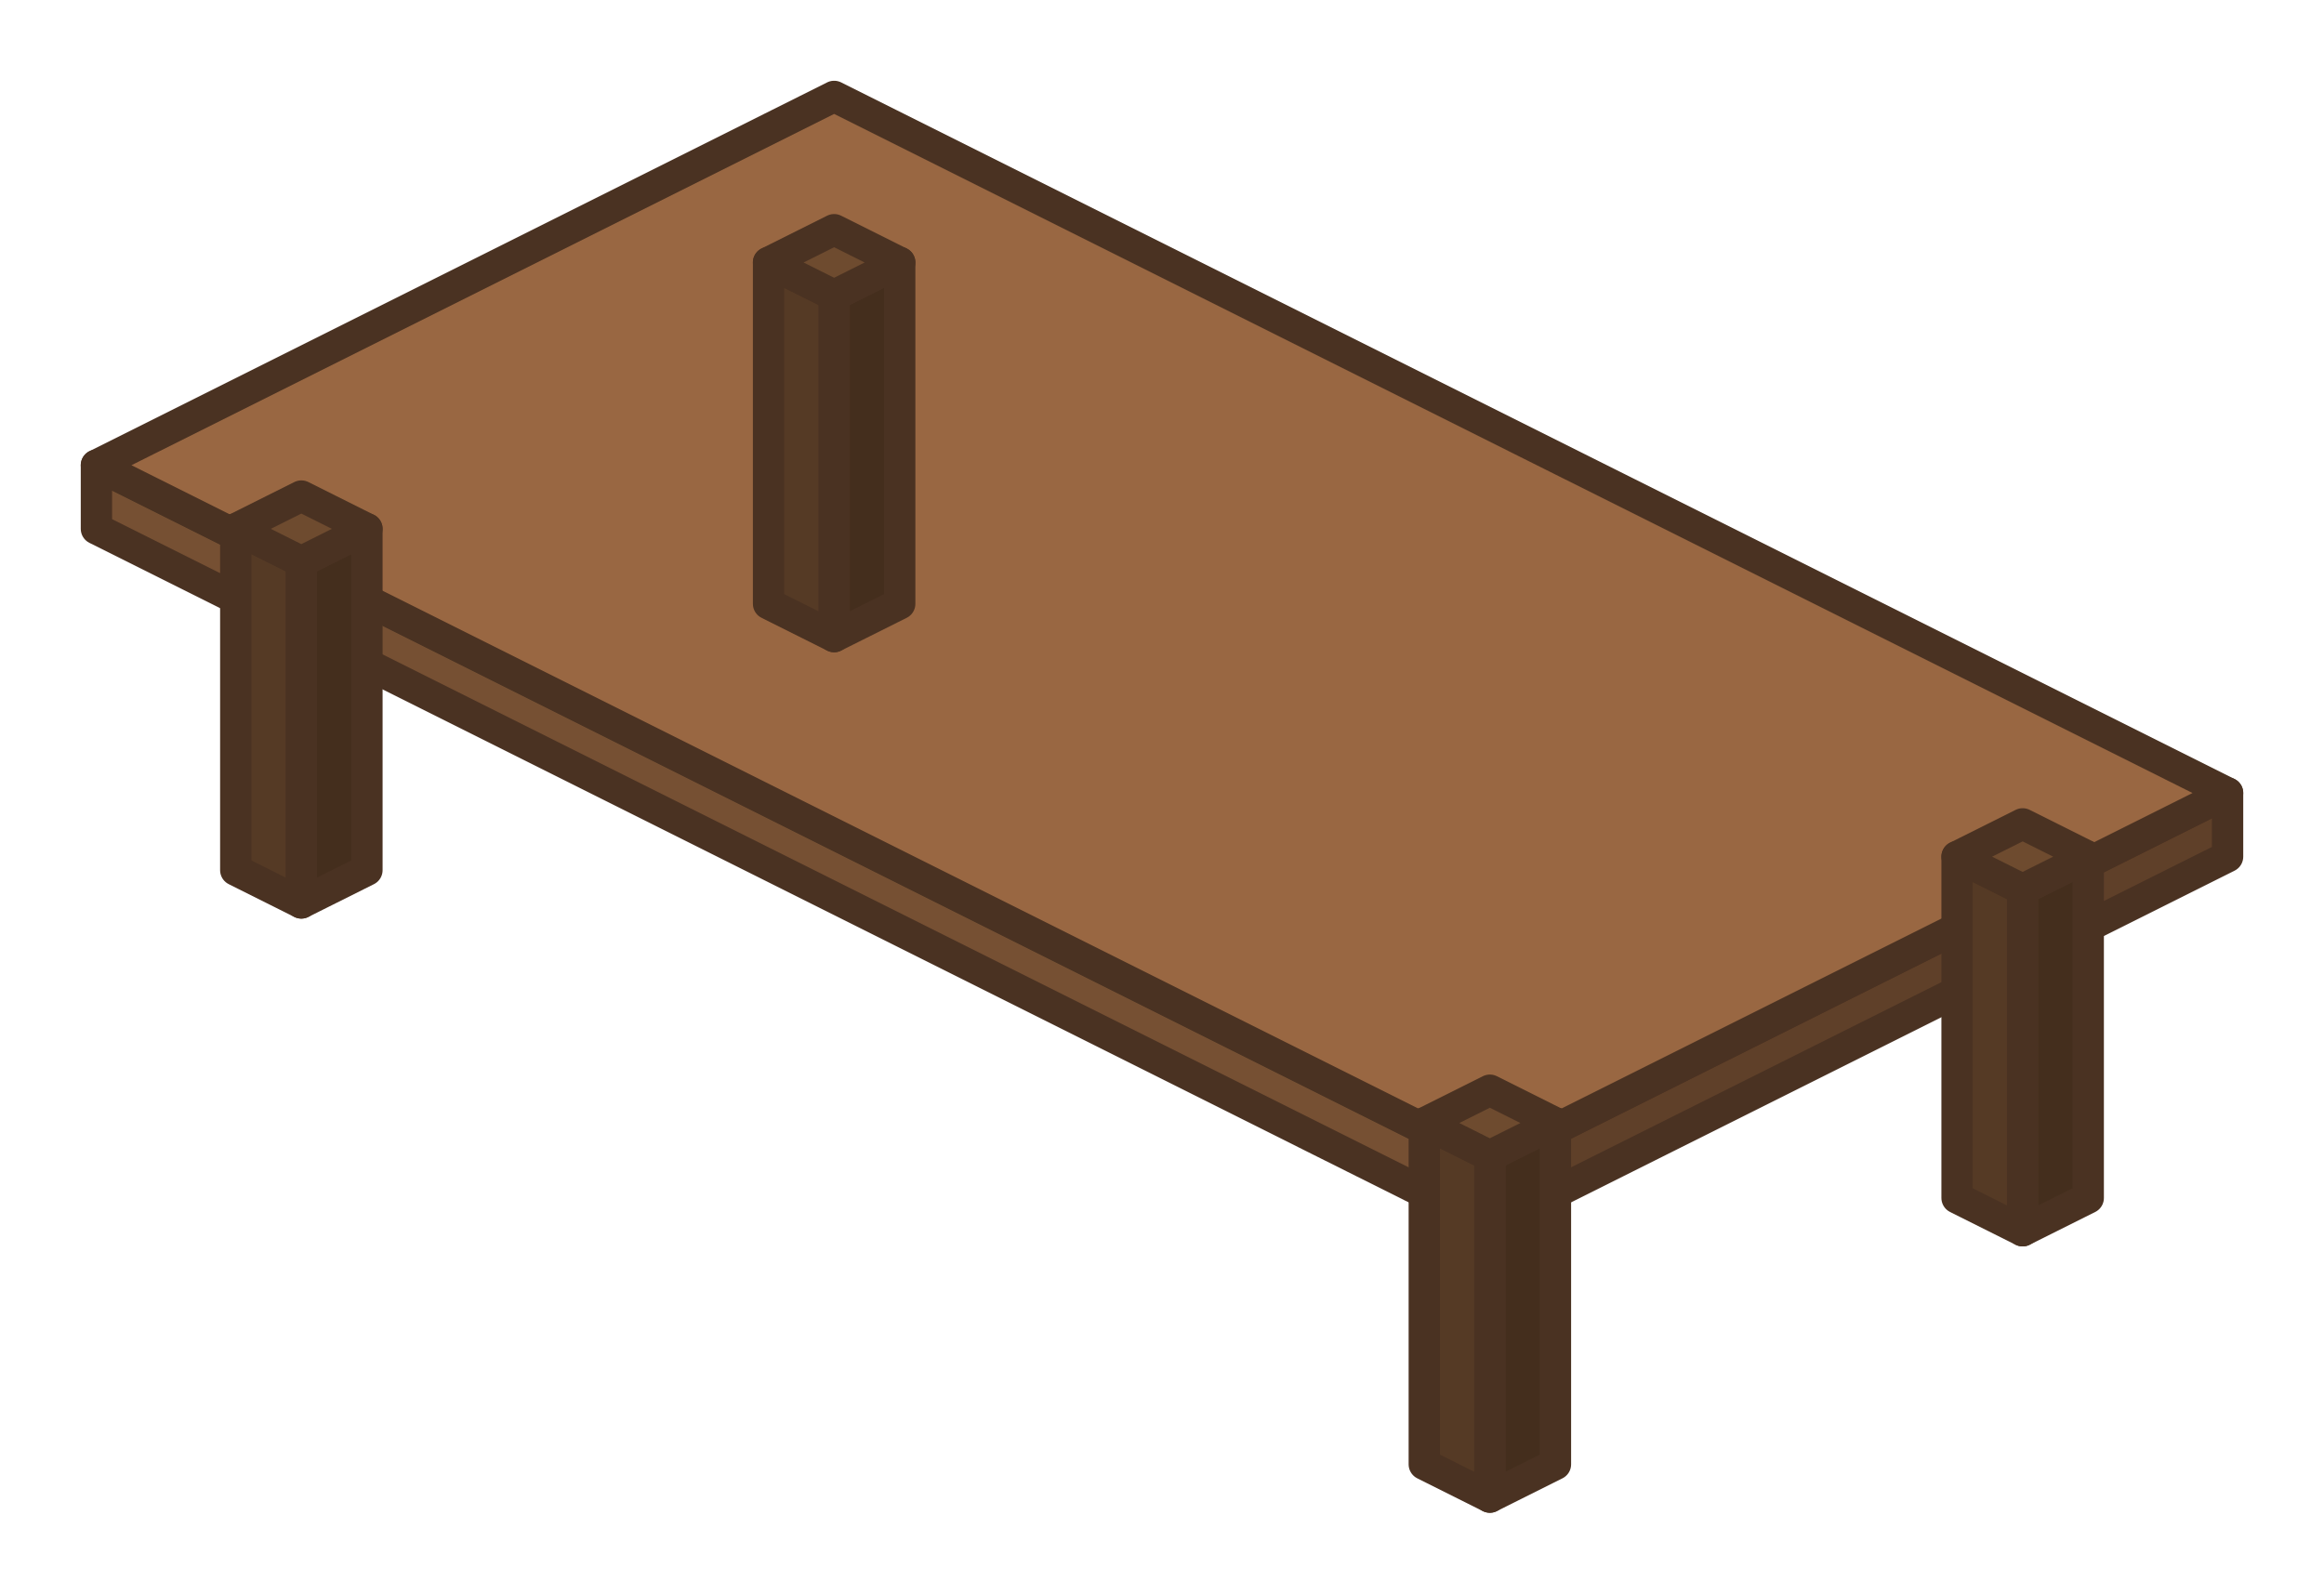
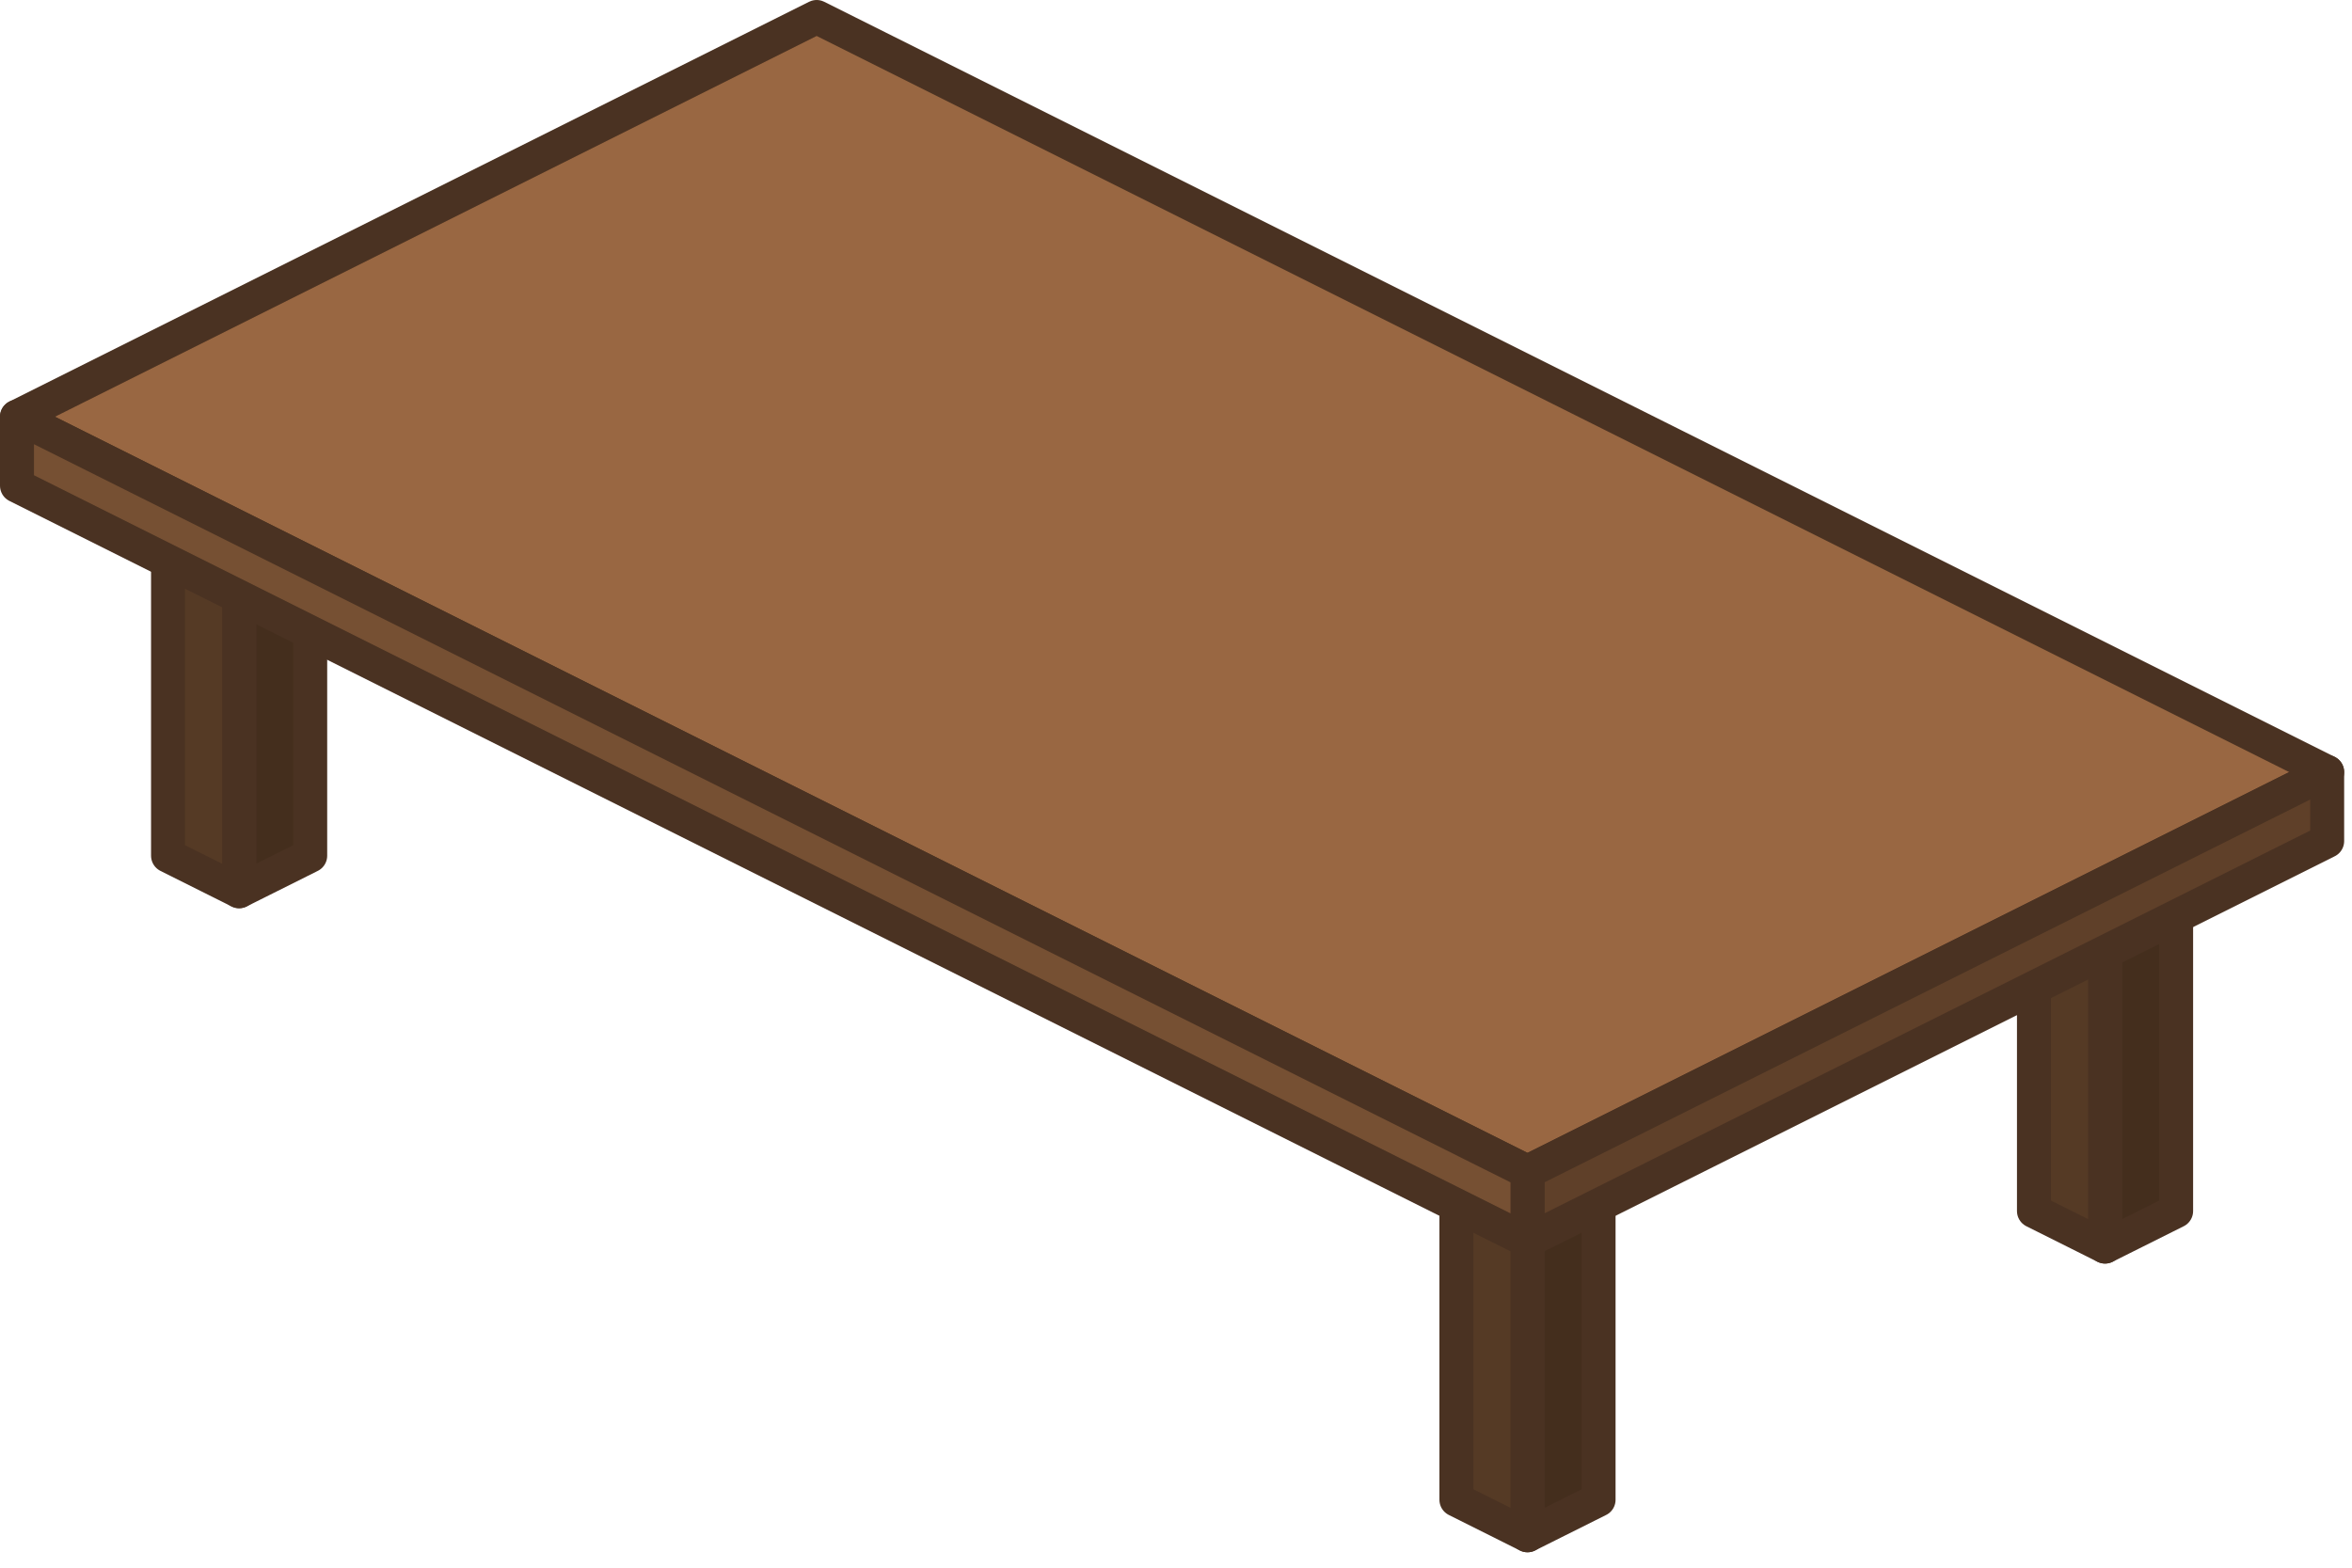
- <svg xmlns="http://www.w3.org/2000/svg" viewBox="-34.6 -21.65 96.4 66.11" width="96.4" height="66.11">
-   <rect id="bounds" x="-34.6" y="-21.65" width="96.4" height="66.11" fill="none" stroke="none" />
-   <polygon points="57.8,11.25 27.2,26.55 27.2,29.19 57.8,13.89" fill="#5f4029" stroke="#4a3222" stroke-width="1.3" stroke-linejoin="round" />
-   <polygon points="-30.6,-2.35 27.2,26.55 27.2,29.19 -30.6,0.29" fill="#765033" stroke="#4a3222" stroke-width="1.3" stroke-linejoin="round" />
-   <polygon points="0,-17.65 57.8,11.25 27.2,26.55 -30.6,-2.35" fill="#996742" stroke="#4a3222" stroke-width="1.3" stroke-linejoin="round" />
-   <polygon points="2.72,-10.76 0,-9.4 0,4.76 2.72,3.4" fill="#442e1d" stroke="#4a3222" stroke-width="1.3" stroke-linejoin="round" />
-   <polygon points="-2.72,-10.76 0,-9.4 0,4.76 -2.72,3.4" fill="#553a25" stroke="#4a3222" stroke-width="1.3" stroke-linejoin="round" />
-   <polygon points="0,-12.12 2.72,-10.76 0,-9.4 -2.72,-10.76" fill="#6e4b2f" stroke="#4a3222" stroke-width="1.3" stroke-linejoin="round" />
-   <polygon points="-19.38,0.29 -22.1,1.65 -22.1,15.81 -19.38,14.45" fill="#442e1d" stroke="#4a3222" stroke-width="1.3" stroke-linejoin="round" />
-   <polygon points="-24.82,0.29 -22.1,1.65 -22.1,15.81 -24.82,14.45" fill="#553a25" stroke="#4a3222" stroke-width="1.3" stroke-linejoin="round" />
-   <polygon points="-22.1,-1.07 -19.38,0.29 -22.1,1.65 -24.82,0.29" fill="#6e4b2f" stroke="#4a3222" stroke-width="1.3" stroke-linejoin="round" />
-   <polygon points="52.02,13.89 49.3,15.25 49.3,29.41 52.02,28.05" fill="#442e1d" stroke="#4a3222" stroke-width="1.3" stroke-linejoin="round" />
-   <polygon points="46.58,13.89 49.3,15.25 49.3,29.41 46.58,28.05" fill="#553a25" stroke="#4a3222" stroke-width="1.3" stroke-linejoin="round" />
-   <polygon points="49.3,12.53 52.02,13.89 49.3,15.25 46.58,13.89" fill="#6e4b2f" stroke="#4a3222" stroke-width="1.3" stroke-linejoin="round" />
-   <polygon points="29.92,24.94 27.2,26.3 27.2,40.46 29.92,39.1" fill="#442e1d" stroke="#4a3222" stroke-width="1.3" stroke-linejoin="round" />
-   <polygon points="24.48,24.94 27.2,26.3 27.2,40.46 24.48,39.1" fill="#553a25" stroke="#4a3222" stroke-width="1.3" stroke-linejoin="round" />
-   <polygon points="27.2,23.58 29.92,24.94 27.2,26.3 24.48,24.94" fill="#6e4b2f" stroke="#4a3222" stroke-width="1.3" stroke-linejoin="round" />
+ <svg xmlns="http://www.w3.org/2000/svg" width="90" height="60" viewBox="0 0 90 60" fill="none">
+   <path d="M33.97 7.54L31.25 8.9V23.06L33.97 21.7V7.54Z" fill="#442E1D" stroke="#4A3222" stroke-width="1.3" stroke-linejoin="round" />
+   <path d="M28.53 7.54L31.25 8.9V23.06L28.53 21.7V7.54Z" fill="#553A25" stroke="#4A3222" stroke-width="1.3" stroke-linejoin="round" />
+   <path d="M31.25 6.18L33.97 7.54L31.25 8.9L28.53 7.54L31.25 6.18Z" fill="#6E4B2F" stroke="#4A3222" stroke-width="1.3" stroke-linejoin="round" />
+   <path d="M11.87 18.59L9.15 19.95V34.11L11.87 32.75V18.59Z" fill="#442E1D" stroke="#4A3222" stroke-width="1.3" stroke-linejoin="round" />
+   <path d="M6.43 18.59L9.15 19.95V34.11L6.43 32.75V18.59Z" fill="#553A25" stroke="#4A3222" stroke-width="1.3" stroke-linejoin="round" />
+   <path d="M9.15 17.23L11.87 18.59L9.15 19.95L6.43 18.59L9.15 17.23Z" fill="#6E4B2F" stroke="#4A3222" stroke-width="1.3" stroke-linejoin="round" />
+   <path d="M83.27 32.19L80.55 33.55V47.71L83.27 46.35V32.19Z" fill="#442E1D" stroke="#4A3222" stroke-width="1.3" stroke-linejoin="round" />
+   <path d="M77.83 32.19L80.55 33.55V47.71L77.83 46.35V32.19Z" fill="#553A25" stroke="#4A3222" stroke-width="1.3" stroke-linejoin="round" />
+   <path d="M80.55 30.83L83.27 32.19L80.55 33.55L77.83 32.19L80.55 30.83Z" fill="#6E4B2F" stroke="#4A3222" stroke-width="1.3" stroke-linejoin="round" />
+   <path d="M61.17 43.24L58.45 44.6V58.76L61.17 57.4V43.24Z" fill="#442E1D" stroke="#4A3222" stroke-width="1.3" stroke-linejoin="round" />
+   <path d="M55.73 43.24L58.45 44.6V58.76L55.73 57.4V43.24Z" fill="#553A25" stroke="#4A3222" stroke-width="1.3" stroke-linejoin="round" />
+   <path d="M58.45 41.88L61.17 43.24L58.45 44.6L55.73 43.24L58.45 41.88Z" fill="#6E4B2F" stroke="#4A3222" stroke-width="1.3" stroke-linejoin="round" />
+   <path d="M31.25 0.65L89.05 29.55L58.45 44.85L0.65 15.95L31.25 0.65Z" fill="#996742" stroke="#4A3222" stroke-width="1.3" stroke-linejoin="round" />
+   <path d="M89.05 29.55L58.45 44.85V47.49L89.05 32.19V29.55Z" fill="#5F4029" stroke="#4A3222" stroke-width="1.3" stroke-linejoin="round" />
+   <path d="M0.65 15.95L58.45 44.85V47.49L0.65 18.59V15.95Z" fill="#765033" stroke="#4A3222" stroke-width="1.3" stroke-linejoin="round" />
</svg>
